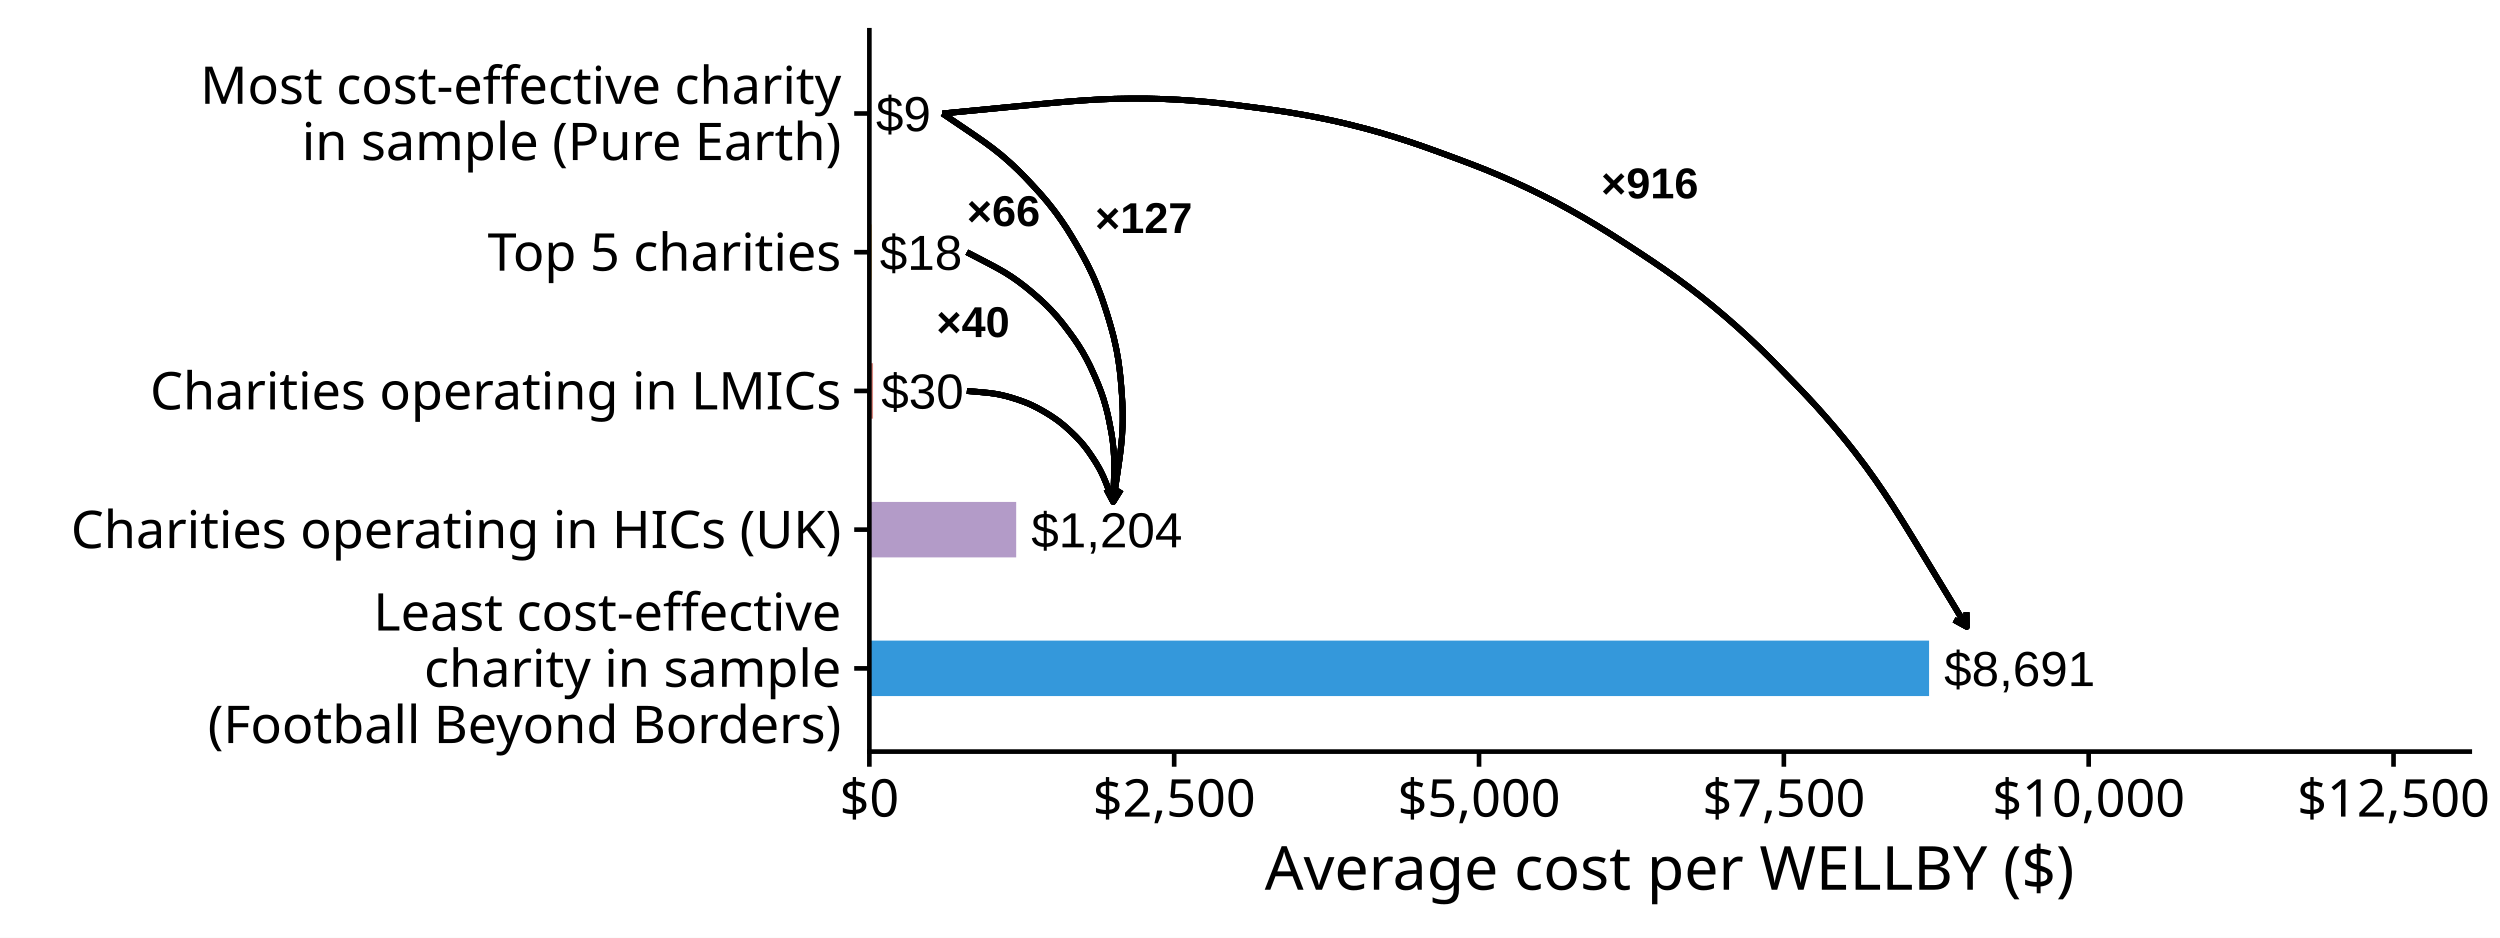
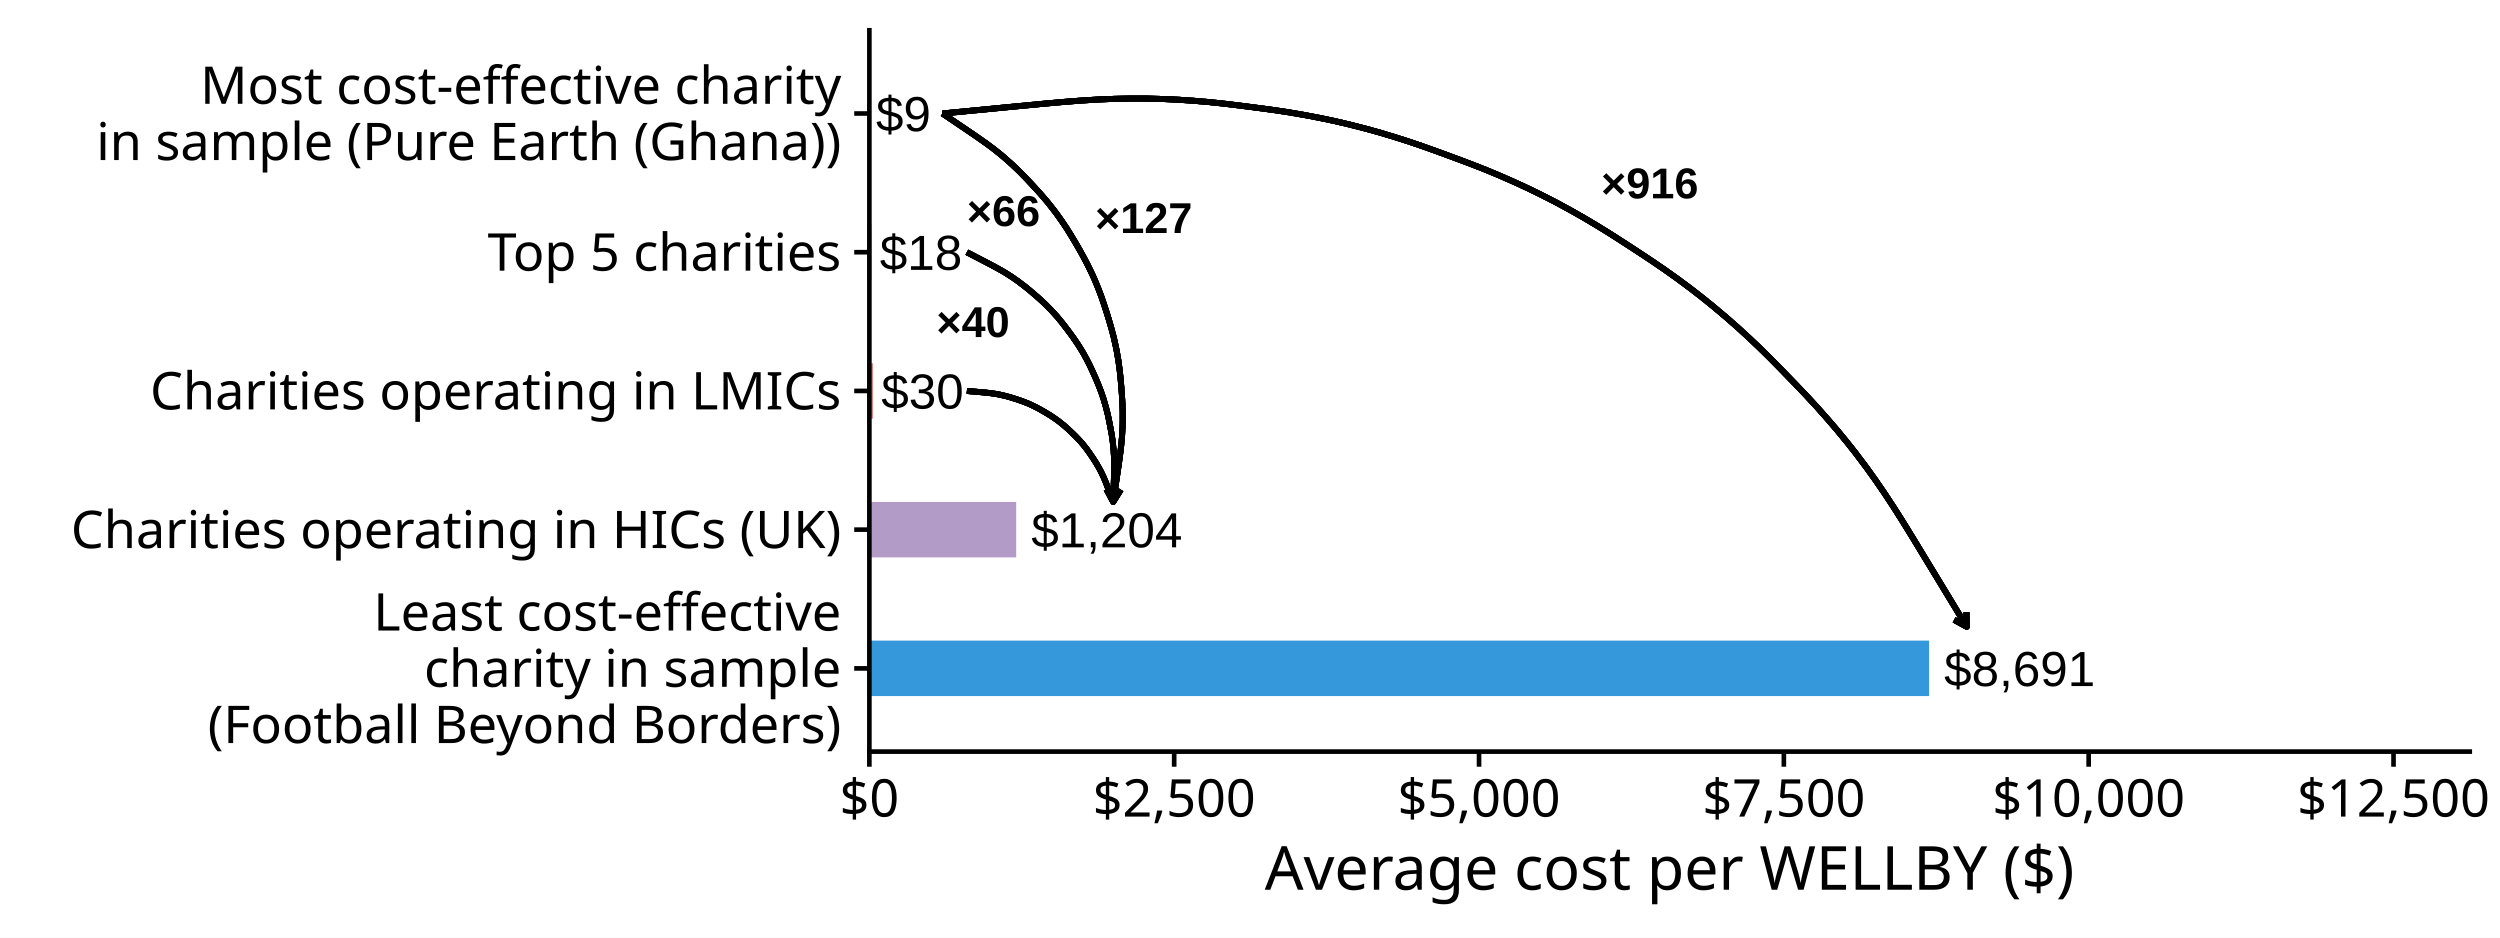
<svg xmlns="http://www.w3.org/2000/svg" role="img" aria-labelledby="comparison_CpWB-title" width="100%" viewBox="0 0 576.00 216.00">
  <g class="svglite">
    <defs>
      <style type="text/css">
    .svglite line, .svglite polyline, .svglite polygon, .svglite path, .svglite rect, .svglite circle {
      fill: none;
      stroke: #000000;
      stroke-linecap: round;
      stroke-linejoin: round;
      stroke-miterlimit: 10.00;
    }
    .svglite text {
      white-space: pre;
    }
    .svglite g.glyphgroup path {
      fill: inherit;
      stroke: none;
    }
  </style>
    </defs>
    <rect width="100%" height="100%" style="stroke: none; fill: #FFFFFF;" />
    <defs>
      <clipPath id="cpMC4wMHw1NzYuMDB8MC4wMHwyMTYuMDA=">
        <rect x="0.00" y="0.00" width="576.00" height="216.00" />
      </clipPath>
    </defs>
    <g clip-path="url(#cpMC4wMHw1NzYuMDB8MC4wMHwyMTYuMDA=)">
      <rect x="0.00" y="0.00" width="576.00" height="216.00" style="stroke-width: 1.07; stroke: none; fill: #FFFFFF;" />
    </g>
    <defs>
      <clipPath id="cpMjAwLjMwfDU2OS4wM3w2Ljk3fDE3My4xNw==">
        <rect x="200.30" y="6.97" width="368.73" height="166.20" />
      </clipPath>
    </defs>
    <g clip-path="url(#cpMjAwLjMwfDU2OS4wM3w2Ljk3fDE3My4xNw==)">
      <rect x="200.30" y="6.97" width="368.73" height="166.20" style="stroke-width: 1.07; stroke: none; fill: #FFFFFF;" />
      <rect x="200.30" y="19.76" width="0.27" height="12.78" style="stroke-width: 1.36; stroke: none; stroke-linecap: butt; stroke-linejoin: miter; fill: #27AE60;" />
      <rect x="200.30" y="51.72" width="0.51" height="12.78" style="stroke-width: 1.36; stroke: none; stroke-linecap: butt; stroke-linejoin: miter; fill: #F5B041;" />
      <rect x="200.30" y="83.68" width="0.85" height="12.78" style="stroke-width: 1.36; stroke: none; stroke-linecap: butt; stroke-linejoin: miter; fill: #D98880;" />
      <rect x="200.30" y="115.64" width="33.83" height="12.78" style="stroke-width: 1.36; stroke: none; stroke-linecap: butt; stroke-linejoin: miter; fill: #B39BC8;" />
      <rect x="200.30" y="147.60" width="244.16" height="12.78" style="stroke-width: 1.36; stroke: none; stroke-linecap: butt; stroke-linejoin: miter; fill: #3498DB;" />
      <text x="201.83" y="30.22" style="font-size: 11.38px; font-family: &quot;Arial&quot;;" textLength="12.66px" lengthAdjust="spacingAndGlyphs">$9</text>
      <text x="202.71" y="62.18" style="font-size: 11.38px; font-family: &quot;Arial&quot;;" textLength="18.98px" lengthAdjust="spacingAndGlyphs">$18</text>
      <text x="203.05" y="94.14" style="font-size: 11.38px; font-family: &quot;Arial&quot;;" textLength="18.98px" lengthAdjust="spacingAndGlyphs">$30</text>
      <text x="237.61" y="126.11" style="font-size: 11.38px; font-family: &quot;Arial&quot;;" textLength="34.80px" lengthAdjust="spacingAndGlyphs">$1,204</text>
      <text x="447.93" y="158.07" style="font-size: 11.38px; font-family: &quot;Arial&quot;;" textLength="34.80px" lengthAdjust="spacingAndGlyphs">$8,691</text>
      <polyline points="217.15,26.15 217.28,26.14 218.06,26.06 219.91,25.88 222.92,25.59 226.90,25.21 231.47,24.76 236.19,24.31 240.76,23.87 245.10,23.48 249.21,23.16 253.11,22.92 256.86,22.77 260.53,22.70 264.18,22.71 264.32,22.71 267.97,22.81 271.58,22.98 275.10,23.22 278.50,23.51 281.74,23.85 284.83,24.22 287.82,24.60 290.81,24.99 293.89,25.41 297.10,25.90 300.46,26.48 303.93,27.14 307.47,27.88 311.02,28.71 311.08,28.73 314.62,29.63 318.10,30.60 321.48,31.62 324.73,32.66 327.81,33.71 330.74,34.76 333.57,35.79 336.40,36.84 339.31,37.94 342.34,39.13 345.48,40.44 348.72,41.86 352.00,43.37 355.28,44.97 355.33,45.00 358.58,46.66 361.76,48.39 364.83,50.13 367.76,51.87 370.54,53.58 373.16,55.25 375.69,56.89 378.21,58.54 380.80,60.26 383.49,62.10 386.27,64.07 389.11,66.17 391.97,68.38 394.81,70.67 394.86,70.71 397.65,73.06 400.36,75.44 402.97,77.83 405.44,80.18 407.76,82.46 409.95,84.68 412.05,86.84 414.14,89.00 416.29,91.26 418.50,93.65 420.76,96.19 423.07,98.87 425.37,101.66 427.63,104.52 427.66,104.57 429.86,107.48 432.00,110.46 434.12,113.55 436.27,116.81 438.47,120.29 440.75,123.99 443.13,127.91 445.59,131.96 447.98,135.90 450.07,139.34 451.66,141.97 452.64,143.59 453.07,144.29 453.14,144.41 453.14,144.41 " style="stroke-width: 1.36; stroke-linecap: butt;" />
      <polyline points="450.23,142.81 453.14,144.41 453.07,141.08 " style="stroke-width: 1.36; stroke-linecap: butt;" />
      <polyline points="217.15,26.15 217.28,26.14 218.06,26.06 219.91,25.88 222.92,25.59 226.90,25.21 231.47,24.76 236.19,24.31 240.76,23.87 245.10,23.48 249.21,23.16 253.11,22.92 256.86,22.77 260.53,22.70 264.18,22.71 264.32,22.71 267.97,22.81 271.58,22.98 275.10,23.22 278.50,23.51 281.74,23.85 284.83,24.22 287.82,24.60 290.81,24.99 293.89,25.41 297.10,25.90 300.46,26.48 303.93,27.14 307.47,27.88 311.02,28.71 311.08,28.73 314.62,29.63 318.10,30.60 321.48,31.62 324.73,32.66 327.81,33.71 330.74,34.76 333.57,35.79 336.40,36.84 339.31,37.94 342.34,39.13 345.48,40.44 348.72,41.86 352.00,43.37 355.28,44.97 355.33,45.00 358.58,46.66 361.76,48.39 364.83,50.13 367.76,51.87 370.54,53.58 373.16,55.25 375.69,56.89 378.21,58.54 380.80,60.26 383.49,62.10 386.27,64.07 389.11,66.17 391.97,68.38 394.81,70.67 394.86,70.71 397.65,73.06 400.36,75.44 402.97,77.83 405.44,80.18 407.76,82.46 409.95,84.68 412.05,86.84 414.14,89.00 416.29,91.26 418.50,93.65 420.76,96.19 423.07,98.87 425.37,101.66 427.63,104.52 427.66,104.57 429.86,107.48 432.00,110.46 434.12,113.55 436.27,116.81 438.47,120.29 440.75,123.99 443.13,127.91 445.59,131.96 447.98,135.90 450.07,139.34 451.66,141.97 452.64,143.59 453.07,144.29 453.14,144.41 453.14,144.41 " style="stroke-width: 1.36; stroke-linecap: butt;" />
      <polyline points="450.23,142.81 453.14,144.41 453.07,141.08 " style="stroke-width: 1.36; stroke-linecap: butt;" />
      <polyline points="217.15,26.15 217.28,26.14 218.06,26.06 219.91,25.88 222.92,25.59 226.90,25.21 231.47,24.76 236.19,24.31 240.76,23.87 245.10,23.48 249.21,23.16 253.11,22.92 256.86,22.77 260.53,22.70 264.18,22.71 264.32,22.71 267.97,22.81 271.58,22.98 275.10,23.22 278.50,23.51 281.74,23.85 284.83,24.22 287.82,24.60 290.81,24.99 293.89,25.41 297.10,25.90 300.46,26.48 303.93,27.14 307.47,27.88 311.02,28.71 311.08,28.73 314.62,29.63 318.10,30.60 321.48,31.62 324.73,32.66 327.81,33.71 330.74,34.76 333.57,35.79 336.40,36.84 339.31,37.94 342.34,39.13 345.48,40.44 348.72,41.86 352.00,43.37 355.28,44.97 355.33,45.00 358.58,46.66 361.76,48.39 364.83,50.13 367.76,51.87 370.54,53.58 373.16,55.25 375.69,56.89 378.21,58.54 380.80,60.26 383.49,62.10 386.27,64.07 389.11,66.17 391.97,68.38 394.81,70.67 394.86,70.71 397.65,73.06 400.36,75.44 402.97,77.83 405.44,80.18 407.76,82.46 409.95,84.68 412.05,86.84 414.14,89.00 416.29,91.26 418.50,93.65 420.76,96.19 423.07,98.87 425.37,101.66 427.63,104.52 427.66,104.57 429.86,107.48 432.00,110.46 434.12,113.55 436.27,116.81 438.47,120.29 440.75,123.99 443.13,127.91 445.59,131.96 447.98,135.90 450.07,139.34 451.66,141.97 452.64,143.59 453.07,144.29 453.14,144.41 453.14,144.41 " style="stroke-width: 1.36; stroke-linecap: butt;" />
      <polyline points="450.23,142.81 453.14,144.41 453.07,141.08 " style="stroke-width: 1.36; stroke-linecap: butt;" />
      <polyline points="217.15,26.15 217.28,26.14 218.06,26.06 219.91,25.88 222.92,25.59 226.90,25.21 231.47,24.76 236.19,24.31 240.76,23.87 245.10,23.48 249.21,23.16 253.11,22.92 256.86,22.77 260.53,22.70 264.18,22.71 264.32,22.71 267.97,22.81 271.58,22.98 275.10,23.22 278.50,23.51 281.74,23.85 284.83,24.22 287.82,24.60 290.81,24.99 293.89,25.41 297.10,25.90 300.46,26.48 303.93,27.14 307.47,27.88 311.02,28.71 311.08,28.73 314.62,29.63 318.10,30.60 321.48,31.62 324.73,32.66 327.81,33.71 330.74,34.76 333.57,35.79 336.40,36.84 339.31,37.94 342.34,39.13 345.48,40.44 348.72,41.86 352.00,43.37 355.28,44.97 355.33,45.00 358.58,46.66 361.76,48.39 364.83,50.13 367.76,51.87 370.54,53.58 373.16,55.25 375.69,56.89 378.21,58.54 380.80,60.26 383.49,62.10 386.27,64.07 389.11,66.17 391.97,68.38 394.81,70.67 394.86,70.71 397.65,73.06 400.36,75.44 402.97,77.83 405.44,80.18 407.76,82.46 409.95,84.68 412.05,86.84 414.14,89.00 416.29,91.26 418.50,93.65 420.76,96.19 423.07,98.87 425.37,101.66 427.63,104.52 427.66,104.57 429.86,107.48 432.00,110.46 434.12,113.55 436.27,116.81 438.47,120.29 440.75,123.99 443.13,127.91 445.59,131.96 447.98,135.90 450.07,139.34 451.66,141.97 452.64,143.59 453.07,144.29 453.14,144.41 453.14,144.41 " style="stroke-width: 1.36; stroke-linecap: butt;" />
      <polyline points="450.23,142.81 453.14,144.41 453.07,141.08 " style="stroke-width: 1.36; stroke-linecap: butt;" />
      <polyline points="217.15,26.15 217.28,26.14 218.06,26.06 219.91,25.88 222.92,25.59 226.90,25.21 231.47,24.76 236.19,24.31 240.76,23.87 245.10,23.48 249.21,23.16 253.11,22.92 256.86,22.77 260.53,22.70 264.18,22.71 264.32,22.71 267.97,22.81 271.58,22.98 275.10,23.22 278.50,23.51 281.74,23.85 284.83,24.22 287.82,24.60 290.81,24.99 293.89,25.41 297.10,25.90 300.46,26.48 303.93,27.14 307.47,27.88 311.02,28.71 311.08,28.73 314.62,29.63 318.10,30.60 321.48,31.62 324.73,32.66 327.81,33.71 330.74,34.76 333.57,35.79 336.40,36.84 339.31,37.94 342.34,39.13 345.48,40.44 348.72,41.86 352.00,43.37 355.28,44.97 355.33,45.00 358.58,46.66 361.76,48.39 364.83,50.13 367.76,51.87 370.54,53.58 373.16,55.25 375.69,56.89 378.21,58.54 380.80,60.26 383.49,62.10 386.27,64.07 389.11,66.17 391.97,68.38 394.81,70.67 394.86,70.71 397.65,73.06 400.36,75.44 402.97,77.83 405.44,80.18 407.76,82.46 409.95,84.68 412.05,86.84 414.14,89.00 416.29,91.26 418.50,93.65 420.76,96.19 423.07,98.87 425.37,101.66 427.63,104.52 427.66,104.57 429.86,107.48 432.00,110.46 434.12,113.55 436.27,116.81 438.47,120.29 440.75,123.99 443.13,127.91 445.59,131.96 447.98,135.90 450.07,139.34 451.66,141.97 452.64,143.59 453.07,144.29 453.14,144.41 453.14,144.41 " style="stroke-width: 1.36; stroke-linecap: butt;" />
      <polyline points="450.23,142.81 453.14,144.41 453.07,141.08 " style="stroke-width: 1.36; stroke-linecap: butt;" />
      <text x="380.10" y="45.70" text-anchor="middle" style="font-size: 9.96px; font-weight: bold; font-family: &quot;Arial&quot;;" textLength="22.41px" lengthAdjust="spacingAndGlyphs">×916</text>
      <polyline points="217.15,26.15 217.31,26.26 218.23,26.88 220.06,28.12 222.40,29.70 224.72,31.28 226.83,32.75 228.73,34.15 230.49,35.54 231.41,36.32 233.07,37.79 234.63,39.27 236.05,40.70 237.34,42.06 238.59,43.41 239.89,44.85 241.25,46.44 242.61,48.15 243.32,49.08 244.61,50.89 245.81,52.68 246.87,54.39 247.83,56.01 248.75,57.59 249.69,59.29 250.66,61.14 251.61,63.11 252.10,64.18 252.95,66.23 253.72,68.24 254.37,70.15 254.95,71.93 255.49,73.68 256.03,75.55 256.57,77.57 257.05,79.70 257.29,80.85 257.67,83.04 257.96,85.17 258.18,87.17 258.34,89.04 258.48,90.87 258.60,92.81 258.67,94.90 258.67,97.09 258.64,98.26 258.52,100.48 258.31,102.76 258.02,105.19 257.64,107.85 257.22,110.68 256.83,113.28 256.58,115.00 256.49,115.61 256.48,115.64 " style="stroke-width: 1.36; stroke-linecap: butt;" />
      <polyline points="217.15,26.15 217.31,26.26 218.23,26.88 220.06,28.12 222.40,29.70 224.72,31.28 226.83,32.75 228.73,34.15 230.49,35.54 231.41,36.32 233.07,37.79 234.63,39.27 236.05,40.70 237.34,42.06 238.59,43.41 239.89,44.85 241.25,46.44 242.61,48.15 243.32,49.08 244.61,50.89 245.81,52.68 246.87,54.39 247.83,56.01 248.75,57.59 249.69,59.29 250.66,61.14 251.61,63.11 252.10,64.18 252.95,66.23 253.72,68.24 254.37,70.15 254.95,71.93 255.49,73.68 256.03,75.55 256.57,77.57 257.05,79.70 257.29,80.85 257.67,83.04 257.96,85.17 258.18,87.17 258.34,89.04 258.48,90.87 258.60,92.81 258.67,94.90 258.67,97.09 258.64,98.26 258.52,100.48 258.31,102.76 258.02,105.19 257.64,107.85 257.22,110.68 256.83,113.28 256.58,115.00 256.49,115.61 256.48,115.64 " style="stroke-width: 1.36; stroke-linecap: butt;" />
      <polyline points="217.15,26.15 217.31,26.26 218.23,26.88 220.06,28.12 222.40,29.70 224.72,31.28 226.83,32.75 228.73,34.15 230.49,35.54 231.41,36.32 233.07,37.79 234.63,39.27 236.05,40.70 237.34,42.06 238.59,43.41 239.89,44.85 241.25,46.44 242.61,48.15 243.32,49.08 244.61,50.89 245.81,52.68 246.87,54.39 247.83,56.01 248.75,57.59 249.69,59.29 250.66,61.14 251.61,63.11 252.10,64.18 252.95,66.23 253.72,68.24 254.37,70.15 254.95,71.93 255.49,73.68 256.03,75.55 256.57,77.57 257.05,79.70 257.29,80.85 257.67,83.04 257.96,85.17 258.18,87.17 258.34,89.04 258.48,90.87 258.60,92.81 258.67,94.90 258.67,97.09 258.64,98.26 258.52,100.48 258.31,102.76 258.02,105.19 257.64,107.85 257.22,110.68 256.83,113.28 256.58,115.00 256.49,115.61 256.48,115.64 " style="stroke-width: 1.36; stroke-linecap: butt;" />
      <polyline points="217.15,26.15 217.31,26.26 218.23,26.88 220.06,28.12 222.40,29.70 224.72,31.28 226.83,32.75 228.73,34.15 230.49,35.54 231.41,36.32 233.07,37.79 234.63,39.27 236.05,40.70 237.34,42.06 238.59,43.41 239.89,44.85 241.25,46.44 242.61,48.15 243.32,49.08 244.61,50.89 245.81,52.68 246.87,54.39 247.83,56.01 248.75,57.59 249.69,59.29 250.66,61.14 251.61,63.11 252.10,64.18 252.95,66.23 253.72,68.24 254.37,70.15 254.95,71.93 255.49,73.68 256.03,75.55 256.57,77.57 257.05,79.70 257.29,80.85 257.67,83.04 257.96,85.17 258.18,87.17 258.34,89.04 258.48,90.87 258.60,92.81 258.67,94.90 258.67,97.09 258.64,98.26 258.52,100.48 258.31,102.76 258.02,105.19 257.64,107.85 257.22,110.68 256.83,113.28 256.58,115.00 256.49,115.61 256.48,115.64 " style="stroke-width: 1.36; stroke-linecap: butt;" />
      <polyline points="217.15,26.15 217.31,26.26 218.23,26.88 220.06,28.12 222.40,29.70 224.72,31.28 226.83,32.75 228.73,34.15 230.49,35.54 231.41,36.32 233.07,37.79 234.63,39.27 236.05,40.70 237.34,42.06 238.59,43.41 239.89,44.85 241.25,46.44 242.61,48.15 243.32,49.08 244.61,50.89 245.81,52.68 246.87,54.39 247.83,56.01 248.75,57.59 249.69,59.29 250.66,61.14 251.61,63.11 252.10,64.18 252.95,66.23 253.72,68.24 254.37,70.15 254.95,71.93 255.49,73.68 256.03,75.55 256.57,77.57 257.05,79.70 257.29,80.85 257.67,83.04 257.96,85.17 258.18,87.17 258.34,89.04 258.48,90.87 258.60,92.81 258.67,94.90 258.67,97.09 258.64,98.26 258.52,100.48 258.31,102.76 258.02,105.19 257.64,107.85 257.22,110.68 256.83,113.28 256.58,115.00 256.49,115.61 256.48,115.64 " style="stroke-width: 1.36; stroke-linecap: butt;" />
      <text x="263.51" y="53.69" text-anchor="middle" style="font-size: 9.96px; font-weight: bold; font-family: &quot;Arial&quot;;" textLength="22.41px" lengthAdjust="spacingAndGlyphs">×127</text>
      <polyline points="222.77,58.11 222.97,58.22 224.05,58.78 225.96,59.77 228.05,60.86 229.93,61.87 231.60,62.83 233.15,63.82 233.24,63.88 234.73,64.93 236.12,65.99 237.36,67.00 238.51,67.98 239.71,69.03 240.98,70.23 242.26,71.53 242.31,71.59 243.54,72.94 244.65,74.28 245.63,75.55 246.54,76.76 247.48,78.06 248.45,79.50 249.41,81.05 249.45,81.12 250.34,82.72 251.13,84.27 251.80,85.73 252.42,87.11 253.04,88.58 253.67,90.20 254.26,91.93 254.28,92.01 254.79,93.76 255.22,95.45 255.55,97.02 255.84,98.51 256.13,100.08 256.38,101.80 256.56,103.61 256.57,103.70 256.68,105.53 256.71,107.45 256.67,109.58 256.60,111.92 256.53,114.10 256.49,115.38 256.48,115.64 256.48,115.64 " style="stroke-width: 1.36; stroke-linecap: butt;" />
      <polyline points="254.91,112.71 256.48,115.64 258.24,112.82 " style="stroke-width: 1.36; stroke-linecap: butt;" />
      <polyline points="222.77,58.11 222.97,58.22 224.05,58.78 225.96,59.77 228.05,60.86 229.93,61.87 231.60,62.83 233.15,63.82 233.24,63.88 234.73,64.93 236.12,65.99 237.36,67.00 238.51,67.98 239.71,69.03 240.98,70.23 242.26,71.53 242.31,71.59 243.54,72.94 244.65,74.28 245.63,75.55 246.54,76.76 247.48,78.06 248.45,79.50 249.41,81.05 249.45,81.12 250.34,82.72 251.13,84.27 251.80,85.73 252.42,87.11 253.04,88.58 253.67,90.20 254.26,91.93 254.28,92.01 254.79,93.76 255.22,95.45 255.55,97.02 255.84,98.51 256.13,100.08 256.38,101.80 256.56,103.61 256.57,103.70 256.68,105.53 256.71,107.45 256.67,109.58 256.60,111.92 256.53,114.10 256.49,115.38 256.48,115.64 256.48,115.64 " style="stroke-width: 1.36; stroke-linecap: butt;" />
      <polyline points="254.91,112.71 256.48,115.64 258.24,112.82 " style="stroke-width: 1.36; stroke-linecap: butt;" />
      <polyline points="222.77,58.11 222.97,58.22 224.05,58.78 225.96,59.77 228.05,60.86 229.93,61.87 231.60,62.83 233.15,63.82 233.24,63.88 234.73,64.93 236.12,65.99 237.36,67.00 238.51,67.98 239.71,69.03 240.98,70.23 242.26,71.53 242.31,71.59 243.54,72.94 244.65,74.28 245.63,75.55 246.54,76.76 247.48,78.06 248.45,79.50 249.41,81.05 249.45,81.12 250.34,82.72 251.13,84.27 251.80,85.73 252.42,87.11 253.04,88.58 253.67,90.20 254.26,91.93 254.28,92.01 254.79,93.76 255.22,95.45 255.55,97.02 255.84,98.51 256.13,100.08 256.38,101.80 256.56,103.61 256.57,103.70 256.68,105.53 256.71,107.45 256.67,109.58 256.60,111.92 256.53,114.10 256.49,115.38 256.48,115.64 256.48,115.64 " style="stroke-width: 1.36; stroke-linecap: butt;" />
      <polyline points="254.91,112.71 256.48,115.64 258.24,112.82 " style="stroke-width: 1.36; stroke-linecap: butt;" />
      <polyline points="222.77,58.11 222.97,58.22 224.05,58.78 225.96,59.77 228.05,60.86 229.93,61.87 231.60,62.83 233.15,63.82 233.24,63.88 234.73,64.93 236.12,65.99 237.36,67.00 238.51,67.98 239.71,69.03 240.98,70.23 242.26,71.53 242.31,71.59 243.54,72.94 244.65,74.28 245.63,75.55 246.54,76.76 247.48,78.06 248.45,79.50 249.41,81.05 249.45,81.12 250.34,82.72 251.13,84.27 251.80,85.73 252.42,87.11 253.04,88.58 253.67,90.20 254.26,91.93 254.28,92.01 254.79,93.76 255.22,95.45 255.55,97.02 255.84,98.51 256.13,100.08 256.38,101.80 256.56,103.61 256.57,103.70 256.68,105.53 256.71,107.45 256.67,109.58 256.60,111.92 256.53,114.10 256.49,115.38 256.48,115.64 256.48,115.64 " style="stroke-width: 1.36; stroke-linecap: butt;" />
      <polyline points="254.91,112.71 256.48,115.64 258.24,112.82 " style="stroke-width: 1.36; stroke-linecap: butt;" />
      <polyline points="222.77,58.11 222.97,58.22 224.05,58.78 225.96,59.77 228.05,60.86 229.93,61.87 231.60,62.83 233.15,63.82 233.24,63.88 234.73,64.93 236.12,65.99 237.36,67.00 238.51,67.98 239.71,69.03 240.98,70.23 242.26,71.53 242.31,71.59 243.54,72.94 244.65,74.28 245.63,75.55 246.54,76.76 247.48,78.06 248.45,79.50 249.41,81.05 249.45,81.12 250.34,82.72 251.13,84.27 251.80,85.73 252.42,87.11 253.04,88.58 253.67,90.20 254.26,91.93 254.28,92.01 254.79,93.76 255.22,95.45 255.55,97.02 255.84,98.51 256.13,100.08 256.38,101.80 256.56,103.61 256.57,103.70 256.68,105.53 256.71,107.45 256.67,109.58 256.60,111.92 256.53,114.10 256.49,115.38 256.48,115.64 256.48,115.64 " style="stroke-width: 1.36; stroke-linecap: butt;" />
      <polyline points="254.91,112.71 256.48,115.64 258.24,112.82 " style="stroke-width: 1.36; stroke-linecap: butt;" />
      <text x="231.20" y="52.09" text-anchor="middle" style="font-size: 9.96px; font-weight: bold; font-family: &quot;Arial&quot;;" textLength="16.88px" lengthAdjust="spacingAndGlyphs">×66</text>
      <polyline points="222.77,90.07 223.04,90.10 224.33,90.21 226.19,90.37 227.91,90.54 229.41,90.75 230.31,90.92 231.72,91.24 233.02,91.61 234.18,91.98 235.37,92.38 236.68,92.88 237.50,93.24 238.80,93.87 239.99,94.52 241.04,95.13 242.11,95.79 243.27,96.58 243.99,97.10 245.12,98.01 246.13,98.90 247.02,99.74 247.92,100.62 248.88,101.64 249.47,102.32 250.37,103.45 251.15,104.55 251.83,105.56 252.51,106.62 253.22,107.83 253.64,108.62 254.27,109.94 254.88,111.41 255.52,113.10 256.15,114.75 256.46,115.58 256.48,115.64 " style="stroke-width: 1.36; stroke-linecap: butt;" />
      <polyline points="222.77,90.07 223.04,90.10 224.33,90.21 226.19,90.37 227.91,90.54 229.41,90.75 230.31,90.92 231.72,91.24 233.02,91.61 234.18,91.98 235.37,92.38 236.68,92.88 237.50,93.24 238.80,93.87 239.99,94.52 241.04,95.13 242.11,95.79 243.27,96.58 243.99,97.10 245.12,98.01 246.13,98.90 247.02,99.74 247.92,100.62 248.88,101.64 249.47,102.32 250.37,103.45 251.15,104.55 251.83,105.56 252.51,106.62 253.22,107.83 253.64,108.62 254.27,109.94 254.88,111.41 255.52,113.10 256.15,114.75 256.46,115.58 256.48,115.64 " style="stroke-width: 1.36; stroke-linecap: butt;" />
      <polyline points="222.77,90.07 223.04,90.10 224.33,90.21 226.19,90.37 227.91,90.54 229.41,90.75 230.31,90.92 231.72,91.24 233.02,91.61 234.18,91.98 235.37,92.38 236.68,92.88 237.50,93.24 238.80,93.87 239.99,94.52 241.04,95.13 242.11,95.79 243.27,96.58 243.99,97.10 245.12,98.01 246.13,98.90 247.02,99.74 247.92,100.62 248.88,101.64 249.47,102.32 250.37,103.45 251.15,104.55 251.83,105.56 252.51,106.62 253.22,107.83 253.64,108.62 254.27,109.94 254.88,111.41 255.52,113.10 256.15,114.75 256.46,115.58 256.48,115.64 " style="stroke-width: 1.36; stroke-linecap: butt;" />
      <polyline points="222.77,90.07 223.04,90.10 224.33,90.21 226.19,90.37 227.91,90.54 229.41,90.75 230.31,90.92 231.72,91.24 233.02,91.61 234.18,91.98 235.37,92.38 236.68,92.88 237.50,93.24 238.80,93.87 239.99,94.52 241.04,95.13 242.11,95.79 243.27,96.58 243.99,97.10 245.12,98.01 246.13,98.90 247.02,99.74 247.92,100.62 248.88,101.64 249.47,102.32 250.37,103.45 251.15,104.55 251.83,105.56 252.51,106.62 253.22,107.83 253.64,108.62 254.27,109.94 254.88,111.41 255.52,113.10 256.15,114.75 256.46,115.58 256.48,115.64 " style="stroke-width: 1.36; stroke-linecap: butt;" />
      <polyline points="222.77,90.07 223.04,90.10 224.33,90.21 226.19,90.37 227.91,90.54 229.41,90.75 230.31,90.92 231.72,91.24 233.02,91.61 234.18,91.98 235.37,92.38 236.68,92.88 237.50,93.24 238.80,93.87 239.99,94.52 241.04,95.13 242.11,95.79 243.27,96.58 243.99,97.10 245.12,98.01 246.13,98.90 247.02,99.74 247.92,100.62 248.88,101.64 249.47,102.32 250.37,103.45 251.15,104.55 251.83,105.56 252.51,106.62 253.22,107.83 253.64,108.62 254.27,109.94 254.88,111.41 255.52,113.10 256.15,114.75 256.46,115.58 256.48,115.64 " style="stroke-width: 1.36; stroke-linecap: butt;" />
      <text x="224.18" y="77.66" text-anchor="middle" style="font-size: 9.96px; font-weight: bold; font-family: &quot;Arial&quot;;" textLength="16.88px" lengthAdjust="spacingAndGlyphs">×40</text>
    </g>
    <g clip-path="url(#cpMC4wMHw1NzYuMDB8MC4wMHwyMTYuMDA=)">
      <polyline points="200.30,173.17 200.30,6.97 " style="stroke-width: 1.07; stroke-linecap: square;" />
      <text x="193.82" y="145.28" text-anchor="end" style="font-size: 12.00px; font-family: &quot;Avenir&quot;;" textLength="102.64px" lengthAdjust="spacingAndGlyphs">Least cost-effective</text>
      <text x="193.82" y="158.24" text-anchor="end" style="font-size: 12.00px; font-family: &quot;Avenir&quot;;" textLength="89.98px" lengthAdjust="spacingAndGlyphs">charity in sample</text>
      <text x="193.82" y="171.20" text-anchor="end" style="font-size: 12.00px; font-family: &quot;Avenir&quot;;" textLength="139.78px" lengthAdjust="spacingAndGlyphs">(Football Beyond Borders)</text>
      <text x="193.82" y="126.28" text-anchor="end" style="font-size: 12.00px; font-family: &quot;Avenir&quot;;" textLength="169.42px" lengthAdjust="spacingAndGlyphs">Charities operating in HICs (UK)</text>
      <text x="193.82" y="94.32" text-anchor="end" style="font-size: 12.00px; font-family: &quot;Avenir&quot;;" textLength="152.05px" lengthAdjust="spacingAndGlyphs">Charities operating in LMICs</text>
      <text x="193.82" y="62.36" text-anchor="end" style="font-size: 12.00px; font-family: &quot;Avenir&quot;;" textLength="77.55px" lengthAdjust="spacingAndGlyphs">Top 5 charities</text>
      <text x="193.82" y="23.92" text-anchor="end" style="font-size: 12.00px; font-family: &quot;Avenir&quot;;" textLength="140.19px" lengthAdjust="spacingAndGlyphs">Most cost-effective charity</text>
-       <text x="193.82" y="36.88" text-anchor="end" style="font-size: 12.00px; font-family: &quot;Avenir&quot;;" textLength="116.25px" lengthAdjust="spacingAndGlyphs">in sample (Pure Earth)</text>
+       <text x="193.82" y="36.88" text-anchor="end" style="font-size: 12.00px; font-family: &quot;Avenir&quot;;" textLength="161.00px" lengthAdjust="spacingAndGlyphs">in sample (Pure Earth (Ghana))</text>
      <polyline points="196.81,154.00 200.30,154.00 " style="stroke-width: 1.07; stroke-linecap: butt;" />
      <polyline points="196.81,122.03 200.30,122.03 " style="stroke-width: 1.07; stroke-linecap: butt;" />
      <polyline points="196.81,90.07 200.30,90.07 " style="stroke-width: 1.07; stroke-linecap: butt;" />
      <polyline points="196.81,58.11 200.30,58.11 " style="stroke-width: 1.07; stroke-linecap: butt;" />
      <polyline points="196.81,26.15 200.30,26.15 " style="stroke-width: 1.07; stroke-linecap: butt;" />
      <polyline points="200.30,173.17 569.03,173.17 " style="stroke-width: 1.07; stroke-linecap: square;" />
      <polyline points="200.30,176.66 200.30,173.17 " style="stroke-width: 1.07; stroke-linecap: butt;" />
      <polyline points="270.53,176.66 270.53,173.17 " style="stroke-width: 1.07; stroke-linecap: butt;" />
      <polyline points="340.77,176.66 340.77,173.17 " style="stroke-width: 1.07; stroke-linecap: butt;" />
      <polyline points="411.00,176.66 411.00,173.17 " style="stroke-width: 1.07; stroke-linecap: butt;" />
      <polyline points="481.23,176.66 481.23,173.17 " style="stroke-width: 1.07; stroke-linecap: butt;" />
      <polyline points="551.47,176.66 551.47,173.17 " style="stroke-width: 1.07; stroke-linecap: butt;" />
      <text x="200.30" y="188.14" text-anchor="middle" style="font-size: 12.00px; font-family: &quot;Avenir&quot;;" textLength="13.34px" lengthAdjust="spacingAndGlyphs">$0</text>
      <text x="270.53" y="188.14" text-anchor="middle" style="font-size: 12.00px; font-family: &quot;Avenir&quot;;" textLength="36.70px" lengthAdjust="spacingAndGlyphs">$2,500</text>
      <text x="340.77" y="188.14" text-anchor="middle" style="font-size: 12.00px; font-family: &quot;Avenir&quot;;" textLength="36.70px" lengthAdjust="spacingAndGlyphs">$5,000</text>
      <text x="411.00" y="188.14" text-anchor="middle" style="font-size: 12.00px; font-family: &quot;Avenir&quot;;" textLength="36.70px" lengthAdjust="spacingAndGlyphs">$7,500</text>
      <text x="481.23" y="188.14" text-anchor="middle" style="font-size: 12.00px; font-family: &quot;Avenir&quot;;" textLength="43.38px" lengthAdjust="spacingAndGlyphs">$10,000</text>
      <text x="551.47" y="188.14" text-anchor="middle" style="font-size: 12.00px; font-family: &quot;Avenir&quot;;" textLength="43.38px" lengthAdjust="spacingAndGlyphs">$12,500</text>
      <text x="384.66" y="204.99" text-anchor="middle" style="font-size: 14.00px; font-family: &quot;Avenir&quot;;" textLength="181.73px" lengthAdjust="spacingAndGlyphs">Average cost per WELLBY ($)</text>
    </g>
  </g>
</svg>
